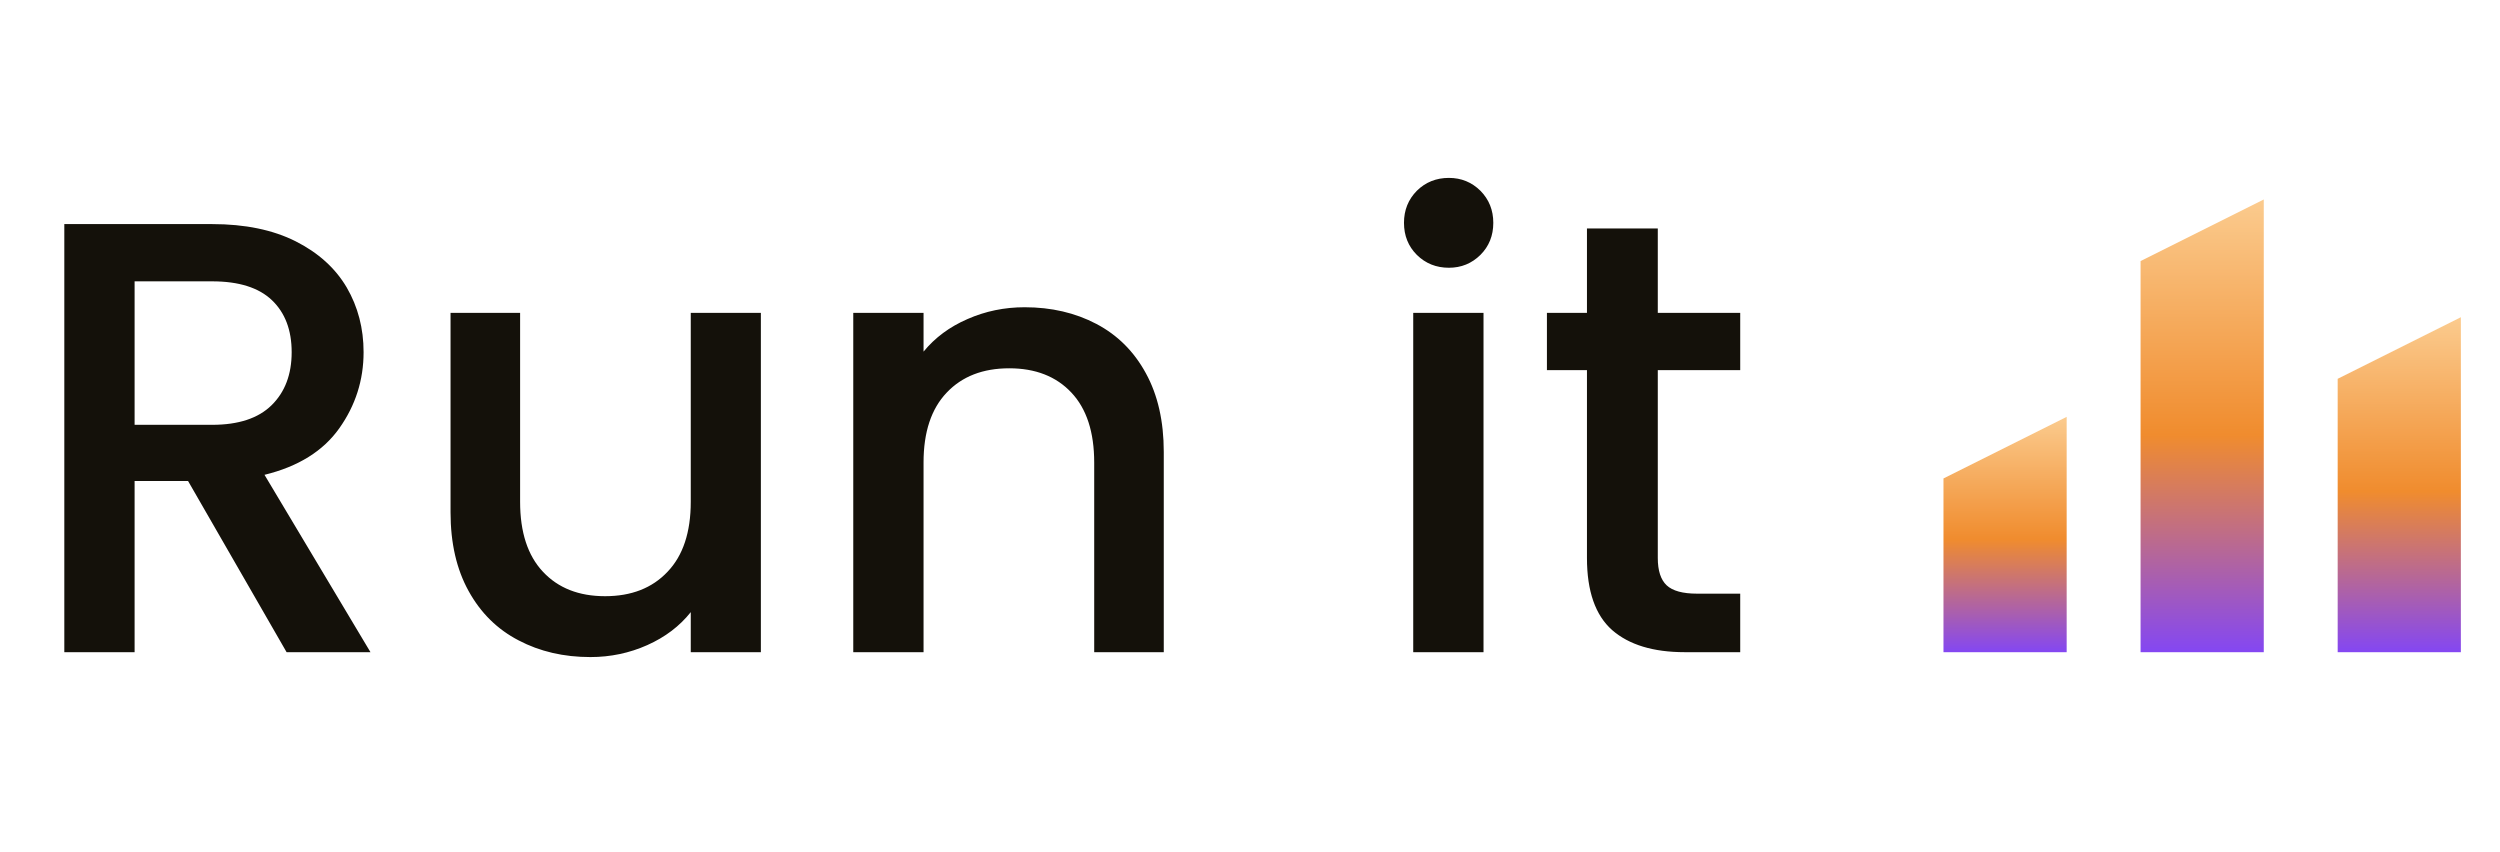
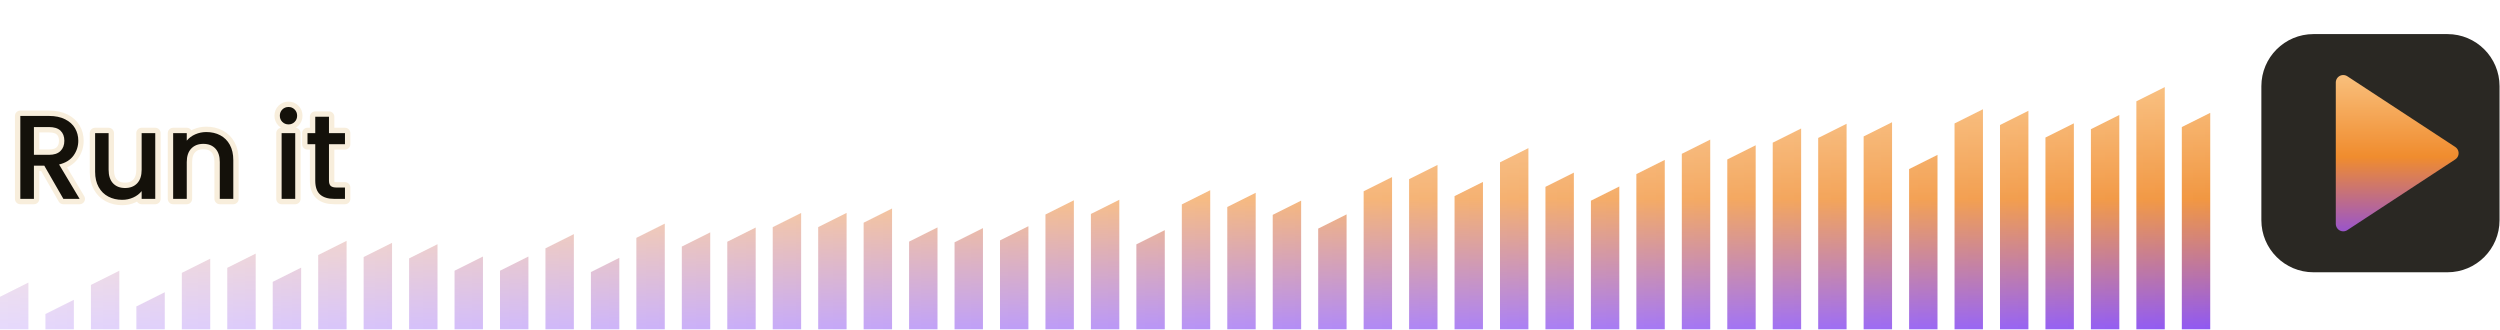
- <svg xmlns="http://www.w3.org/2000/svg" width="138" height="47" viewBox="0 0 138 47" role="img" aria-label="Run it">
+ <svg xmlns="http://www.w3.org/2000/svg" width="880" height="116" viewBox="0 0 880 116" role="img" aria-label="Run it">
  <defs>
-     <linearGradient id="g" x1="0" y1="0" x2="0" y2="1">
+     <linearGradient id="g" gradientUnits="userSpaceOnUse" x1="0" y1="14" x2="0" y2="116">
+       <stop offset="0" stop-color="#FBCB8E" />
+       <stop offset=".55" stop-color="#F08C2E" />
+       <stop offset="1" stop-color="#8447F2" />
+     </linearGradient>
+     <linearGradient id="gb" x1="0" y1="0" x2="0" y2="1">
+       <stop offset="0" stop-color="#FBCB8E" />
+       <stop offset=".52" stop-color="#F08C2E" />
+       <stop offset="1" stop-color="#8447F2" />
+     </linearGradient>
+     <linearGradient id="ig" gradientUnits="userSpaceOnUse" x1="0" y1="6" x2="0" y2="58">
      <stop offset="0" stop-color="#FBCB8E" />
      <stop offset=".52" stop-color="#F08C2E" />
      <stop offset="1" stop-color="#8447F2" />
    </linearGradient>
  </defs>
-   <style>.t{fill:#14110A}.b{fill:url(#g)}@media (prefers-color-scheme:dark){.t{fill:#F8EEDC}}</style>
-   <path class="t" d="M20.45 36L15.82 36L10.38 26.55L7.43 26.55L7.43 36L3.55 36L3.55 12.37L11.71 12.37Q14.43 12.37 16.32 13.32Q18.20 14.27 19.14 15.87Q20.07 17.47 20.07 19.44L20.07 19.44Q20.07 21.75 18.73 23.64Q17.39 25.53 14.60 26.21L14.60 26.21L20.45 36ZM7.43 15.53L7.43 23.45L11.71 23.45Q13.89 23.45 14.99 22.37Q16.10 21.28 16.10 19.44L16.10 19.44Q16.10 17.61 15.01 16.57Q13.92 15.53 11.71 15.53L11.71 15.53L7.43 15.53ZM38.13 17.27L42.00 17.27L42.00 36L38.13 36L38.13 33.79Q37.21 34.95 35.73 35.61Q34.25 36.27 32.59 36.27L32.59 36.27Q30.38 36.27 28.63 35.35Q26.87 34.44 25.87 32.63Q24.87 30.83 24.87 28.28L24.87 28.28L24.87 17.27L28.71 17.27L28.71 27.70Q28.71 30.22 29.97 31.56Q31.23 32.91 33.40 32.91L33.40 32.91Q35.58 32.91 36.85 31.56Q38.13 30.22 38.13 27.70L38.13 27.70L38.13 17.27ZM56.56 16.96Q58.77 16.96 60.52 17.88Q62.27 18.80 63.25 20.60Q64.24 22.40 64.24 24.95L64.24 24.95L64.24 36L60.40 36L60.40 25.53Q60.40 23.01 59.14 21.67Q57.88 20.33 55.71 20.33L55.71 20.33Q53.53 20.33 52.26 21.67Q50.98 23.01 50.98 25.53L50.98 25.53L50.98 36L47.10 36L47.10 17.27L50.98 17.27L50.98 19.41Q51.93 18.25 53.41 17.61Q54.89 16.96 56.56 16.96L56.56 16.96ZM79.98 14.78Q78.93 14.78 78.21 14.07Q77.50 13.36 77.50 12.30L77.50 12.30Q77.50 11.25 78.21 10.53Q78.93 9.82 79.98 9.82L79.98 9.82Q81.00 9.82 81.72 10.53Q82.43 11.25 82.43 12.30L82.43 12.30Q82.43 13.36 81.72 14.07Q81.00 14.78 79.98 14.78L79.98 14.78ZM78.01 17.27L81.89 17.27L81.89 36L78.01 36L78.01 17.27ZM96.06 20.43L91.51 20.43L91.51 30.80Q91.51 31.85 92.00 32.31Q92.49 32.77 93.68 32.77L93.68 32.77L96.06 32.77L96.06 36L93.00 36Q90.39 36 88.99 34.78Q87.60 33.55 87.60 30.80L87.60 30.80L87.60 20.43L85.39 20.43L85.39 17.27L87.60 17.27L87.60 12.61L91.51 12.61L91.51 17.27L96.06 17.27L96.06 20.43Z" />
-   <path class="b" d="M107.28 26.41L114.08 23.01V36H107.28Z" />
-   <path class="b" d="M118.16 14.41L124.96 11.01V36H118.16Z" />
-   <path class="b" d="M129.04 20.91L135.84 17.51V36H129.04Z" />
+   <style>.t{fill:#14110A;stroke:#F8EEDC;paint-order:stroke;stroke-linejoin:round}@media (prefers-color-scheme:dark){.t{fill:#F8EEDC;stroke:#14110A}}</style>
+   <linearGradient id="fade" x1="0" x2="1">
+     <stop offset="0" stop-color="#fff" stop-opacity=".2" />
+     <stop offset="0.18" stop-color="#fff" stop-opacity=".35" />
+     <stop offset="1" stop-color="#fff" />
+   </linearGradient>
+   <mask id="m">
+     <rect width="880" height="116" fill="url(#fade)" />
+   </mask>
+   <g mask="url(#m)">
+     <path fill="url(#g)" d="M0 104.46L10 99.46V116H0Z" />
+     <path fill="url(#g)" d="M16 110.53L26 105.53V116H16Z" />
+     <path fill="url(#g)" d="M32 100.3L42 95.3V116H32Z" />
+     <path fill="url(#g)" d="M48 107.86L58 102.86V116H48Z" />
+     <path fill="url(#g)" d="M64 96.05L74 91.05V116H64Z" />
+     <path fill="url(#g)" d="M80 94.27L90 89.27V116H80Z" />
+     <path fill="url(#g)" d="M96 99.21L106 94.21V116H96Z" />
+     <path fill="url(#g)" d="M112 89.77L122 84.77V116H112Z" />
+     <path fill="url(#g)" d="M128 90.47L138 85.47V116H128Z" />
+     <path fill="url(#g)" d="M144 90.96L154 85.96V116H144Z" />
+     <path fill="url(#g)" d="M160 95.29L170 90.29V116H160Z" />
+     <path fill="url(#g)" d="M176 95.29L186 90.29V116H176Z" />
+     <path fill="url(#g)" d="M192 87.41L202 82.41V116H192Z" />
+     <path fill="url(#g)" d="M208 95.76L218 90.76V116H208Z" />
+     <path fill="url(#g)" d="M224 83.72L234 78.72V116H224Z" />
+     <path fill="url(#g)" d="M240 86.79L250 81.79V116H240Z" />
+     <path fill="url(#g)" d="M256 85.09L266 80.09V116H256Z" />
+     <path fill="url(#g)" d="M272 79.96L282 74.96V116H272Z" />
+     <path fill="url(#g)" d="M288 79.94L298 74.94V116H288Z" />
+     <path fill="url(#g)" d="M304 78.39L314 73.39V116H304Z" />
+     <path fill="url(#g)" d="M320 85.05L330 80.05V116H320Z" />
+     <path fill="url(#g)" d="M336 85.29L346 80.29V116H336Z" />
+     <path fill="url(#g)" d="M352 84.62L362 79.62V116H352Z" />
+     <path fill="url(#g)" d="M368 75.5L378 70.5V116H368Z" />
+     <path fill="url(#g)" d="M384 75.31L394 70.31V116H384Z" />
+     <path fill="url(#g)" d="M400 86.01L410 81.01V116H400Z" />
+     <path fill="url(#g)" d="M416 71.95L426 66.95V116H416Z" />
+     <path fill="url(#g)" d="M432 72.86L442 67.86V116H432Z" />
+     <path fill="url(#g)" d="M448 75.62L458 70.62V116H448Z" />
+     <path fill="url(#g)" d="M464 80.46L474 75.46V116H464Z" />
+     <path fill="url(#g)" d="M480 67.33L490 62.33V116H480Z" />
+     <path fill="url(#g)" d="M496 63.06L506 58.06V116H496Z" />
+     <path fill="url(#g)" d="M512 69.03L522 64.03V116H512Z" />
+     <path fill="url(#g)" d="M528 57.14L538 52.14V116H528Z" />
+     <path fill="url(#g)" d="M544 65.76L554 60.76V116H544Z" />
+     <path fill="url(#g)" d="M560 70.64L570 65.64V116H560Z" />
+     <path fill="url(#g)" d="M576 61.28L586 56.28V116H576Z" />
+     <path fill="url(#g)" d="M592 54.14L602 49.14V116H592Z" />
+     <path fill="url(#g)" d="M608 56.13L618 51.13V116H608Z" />
+     <path fill="url(#g)" d="M624 50.22L634 45.22V116H624Z" />
+     <path fill="url(#g)" d="M640 48.56L650 43.56V116H640Z" />
+     <path fill="url(#g)" d="M656 48.02L666 43.02V116H656Z" />
+     <path fill="url(#g)" d="M672 59.51L682 54.51V116H672Z" />
+     <path fill="url(#g)" d="M688 43.45L698 38.45V116H688Z" />
+     <path fill="url(#g)" d="M704 43.99L714 38.99V116H704Z" />
+     <path fill="url(#g)" d="M720 48.41L730 43.41V116H720Z" />
+     <path fill="url(#g)" d="M736 45.47L746 40.47V116H736Z" />
+     <path fill="url(#g)" d="M752 35.66L762 30.66V116H752Z" />
+     <path fill="url(#g)" d="M768 44.72L778 39.72V116H768Z" />
+   </g>
+   <path class="t" stroke-width="3.78" d="M28.02 70L22.31 70L15.59 58.32L11.94 58.32L11.94 70L7.15 70L7.15 40.81L17.23 40.81Q20.59 40.81 22.92 41.99Q25.25 43.16 26.41 45.14Q27.56 47.11 27.56 49.55L27.56 49.55Q27.56 52.40 25.90 54.73Q24.24 57.06 20.80 57.90L20.80 57.90L28.02 70ZM11.94 44.72L11.94 54.50L17.23 54.50Q19.92 54.50 21.28 53.16Q22.65 51.81 22.65 49.55L22.65 49.55Q22.65 47.28 21.30 46.00Q19.96 44.72 17.23 44.72L17.23 44.72L11.94 44.72ZM49.86 46.86L54.65 46.86L54.65 70L49.86 70L49.86 67.27Q48.73 68.70 46.90 69.52Q45.08 70.34 43.02 70.34L43.02 70.34Q40.29 70.34 38.13 69.20Q35.96 68.07 34.72 65.84Q33.48 63.62 33.48 60.47L33.48 60.47L33.48 46.86L38.23 46.86L38.23 59.75Q38.23 62.86 39.78 64.52Q41.34 66.18 44.03 66.18L44.03 66.18Q46.71 66.18 48.29 64.52Q49.86 62.86 49.86 59.75L49.86 59.75L49.86 46.86ZM72.63 46.48Q75.36 46.48 77.52 47.61Q79.68 48.75 80.90 50.97Q82.12 53.20 82.12 56.35L82.12 56.35L82.12 70L77.37 70L77.37 57.06Q77.37 53.96 75.82 52.30Q74.27 50.64 71.58 50.64L71.58 50.64Q68.89 50.64 67.32 52.30Q65.74 53.96 65.74 57.06L65.74 57.06L65.74 70L60.95 70L60.95 46.86L65.74 46.86L65.74 49.50Q66.92 48.08 68.74 47.28Q70.57 46.48 72.63 46.48L72.63 46.48ZM101.57 43.79Q100.26 43.79 99.38 42.91Q98.50 42.03 98.50 40.73L98.50 40.73Q98.50 39.42 99.38 38.54Q100.26 37.66 101.57 37.66L101.57 37.66Q102.83 37.66 103.71 38.54Q104.59 39.42 104.59 40.73L104.59 40.73Q104.59 42.03 103.71 42.91Q102.83 43.79 101.57 43.79L101.57 43.79ZM99.13 46.86L103.92 46.86L103.92 70L99.13 70L99.13 46.86ZM121.43 50.76L115.80 50.76L115.80 63.57Q115.80 64.88 116.41 65.44Q117.02 66.01 118.49 66.01L118.49 66.01L121.43 66.01L121.43 70L117.65 70Q114.42 70 112.70 68.49Q110.97 66.98 110.97 63.57L110.97 63.57L110.97 50.76L108.24 50.76L108.24 46.86L110.97 46.86L110.97 41.10L115.80 41.10L115.80 46.86L121.43 46.86L121.43 50.76Z" />
+   <g transform="translate(796 12) scale(1.31)">
+     <rect width="64" height="64" rx="14" fill="#2A2823" />
+     <path d="M22 13L51 32 22 51Z" fill="url(#ig)" stroke="url(#ig)" stroke-width="4" stroke-linejoin="round" />
+   </g>
</svg>
